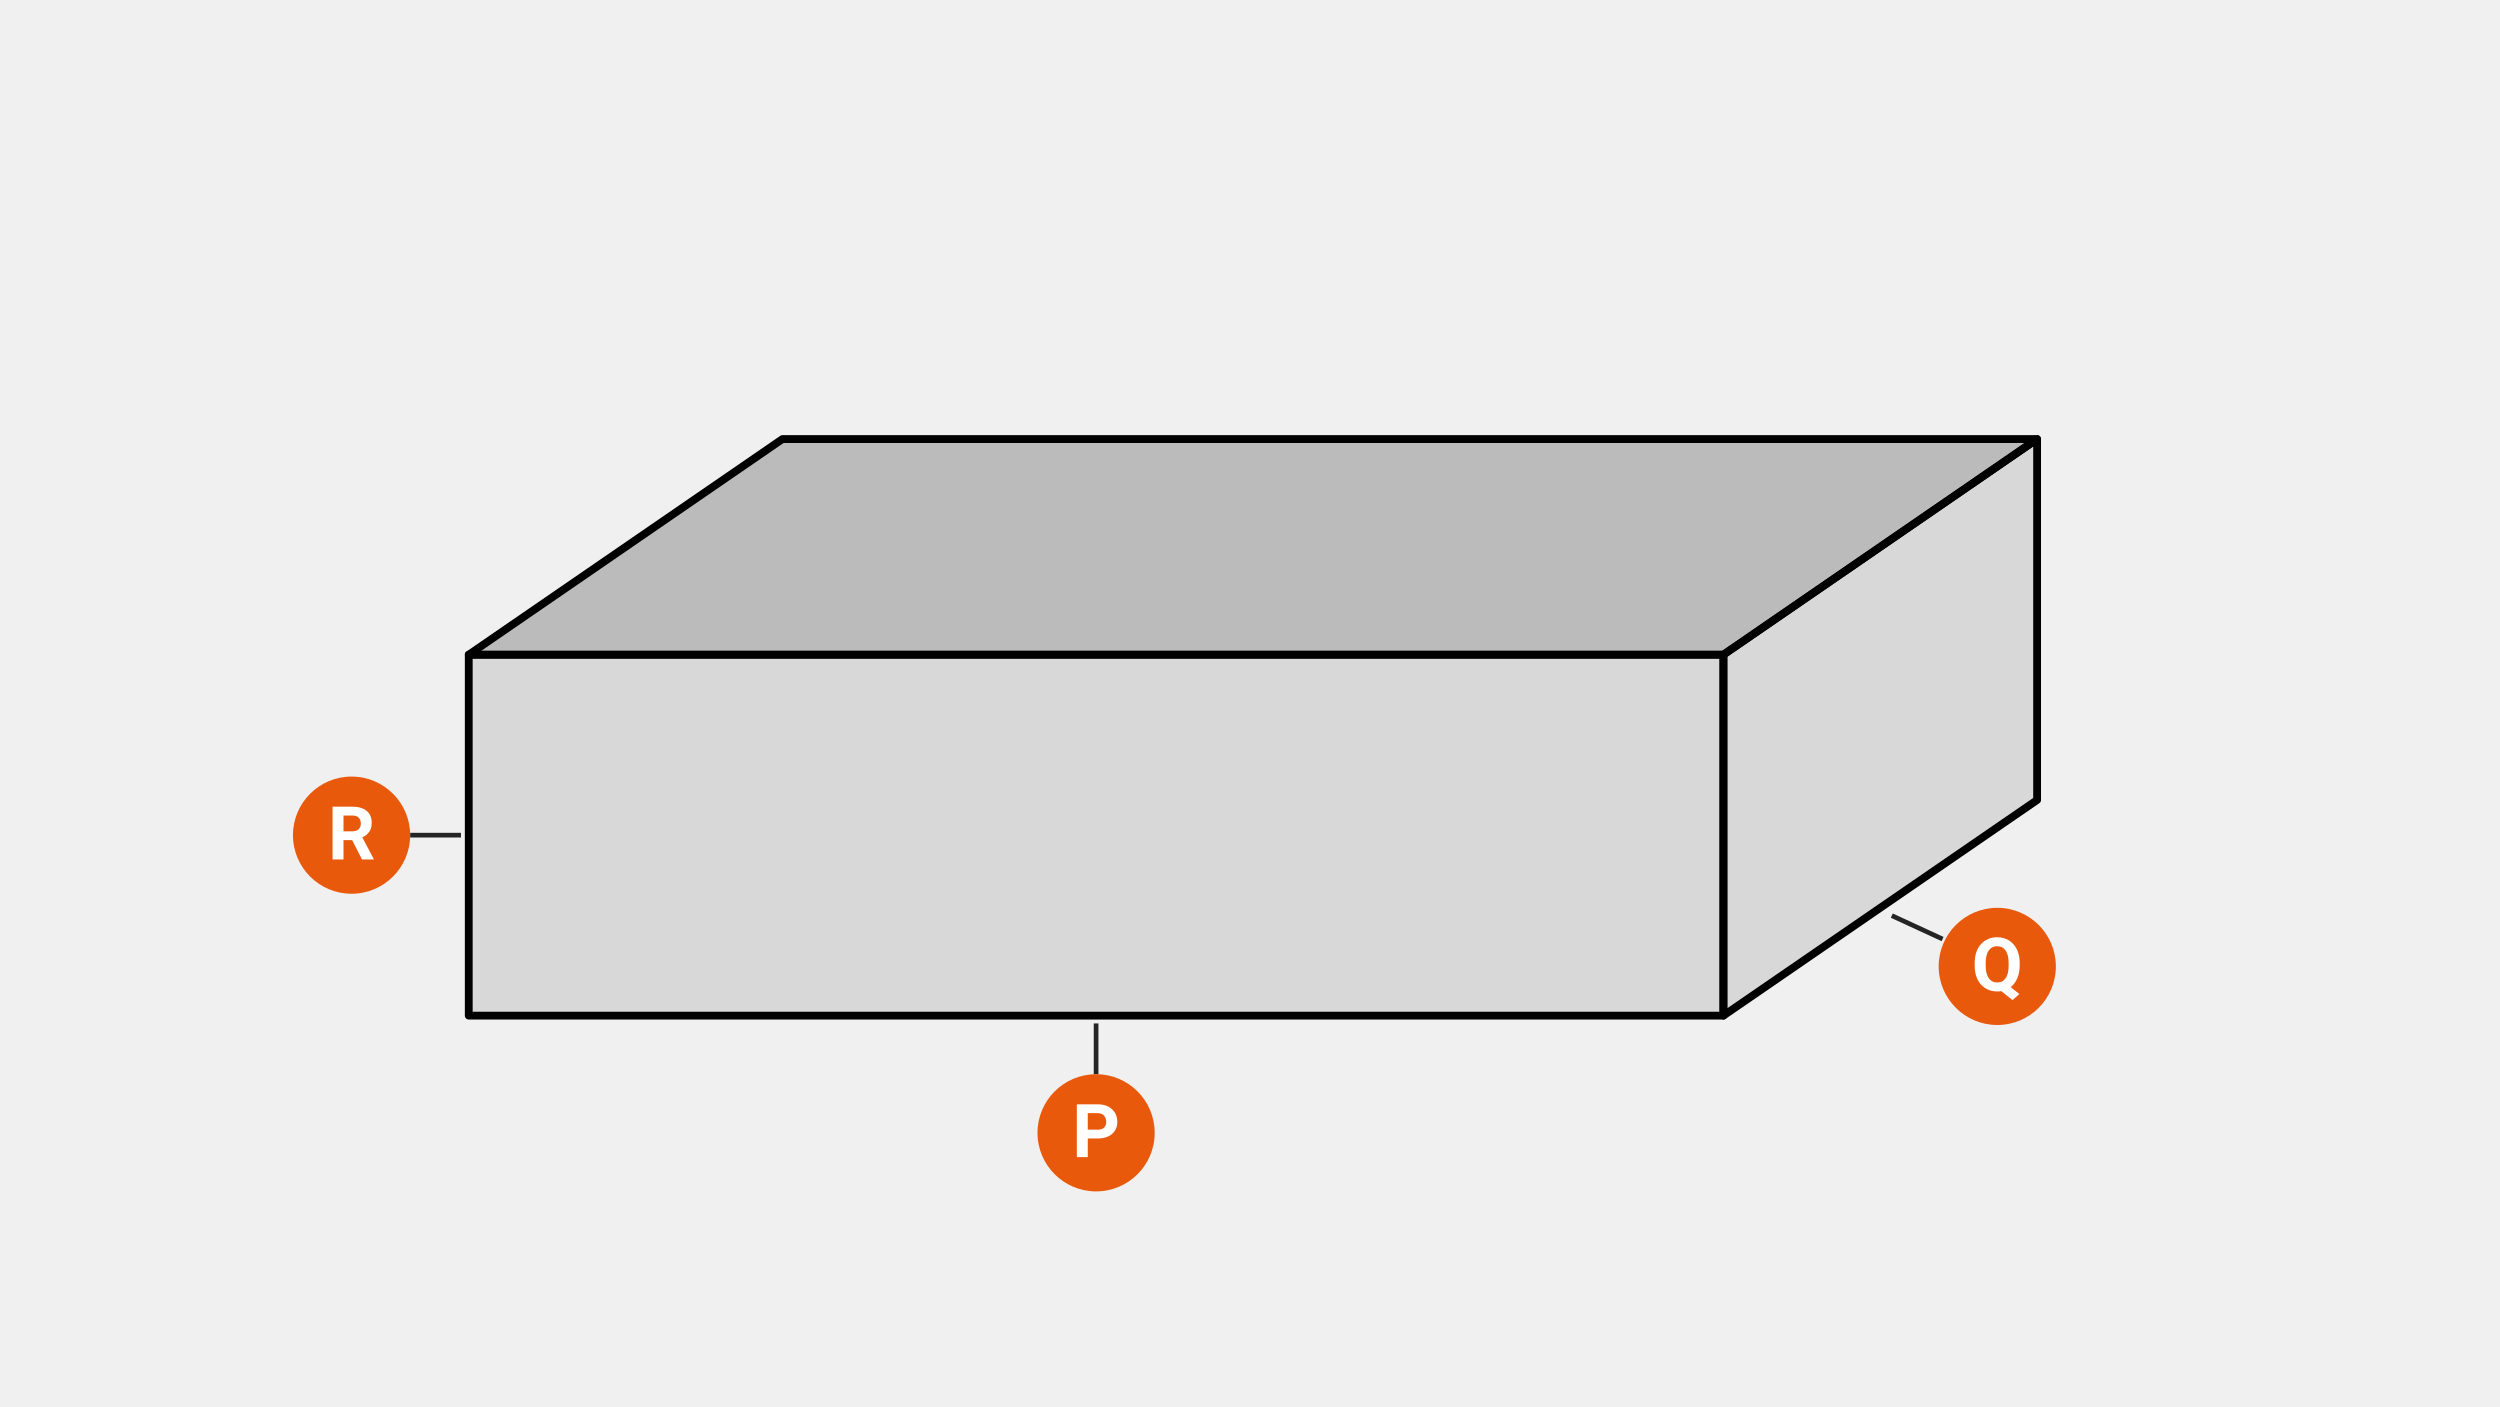
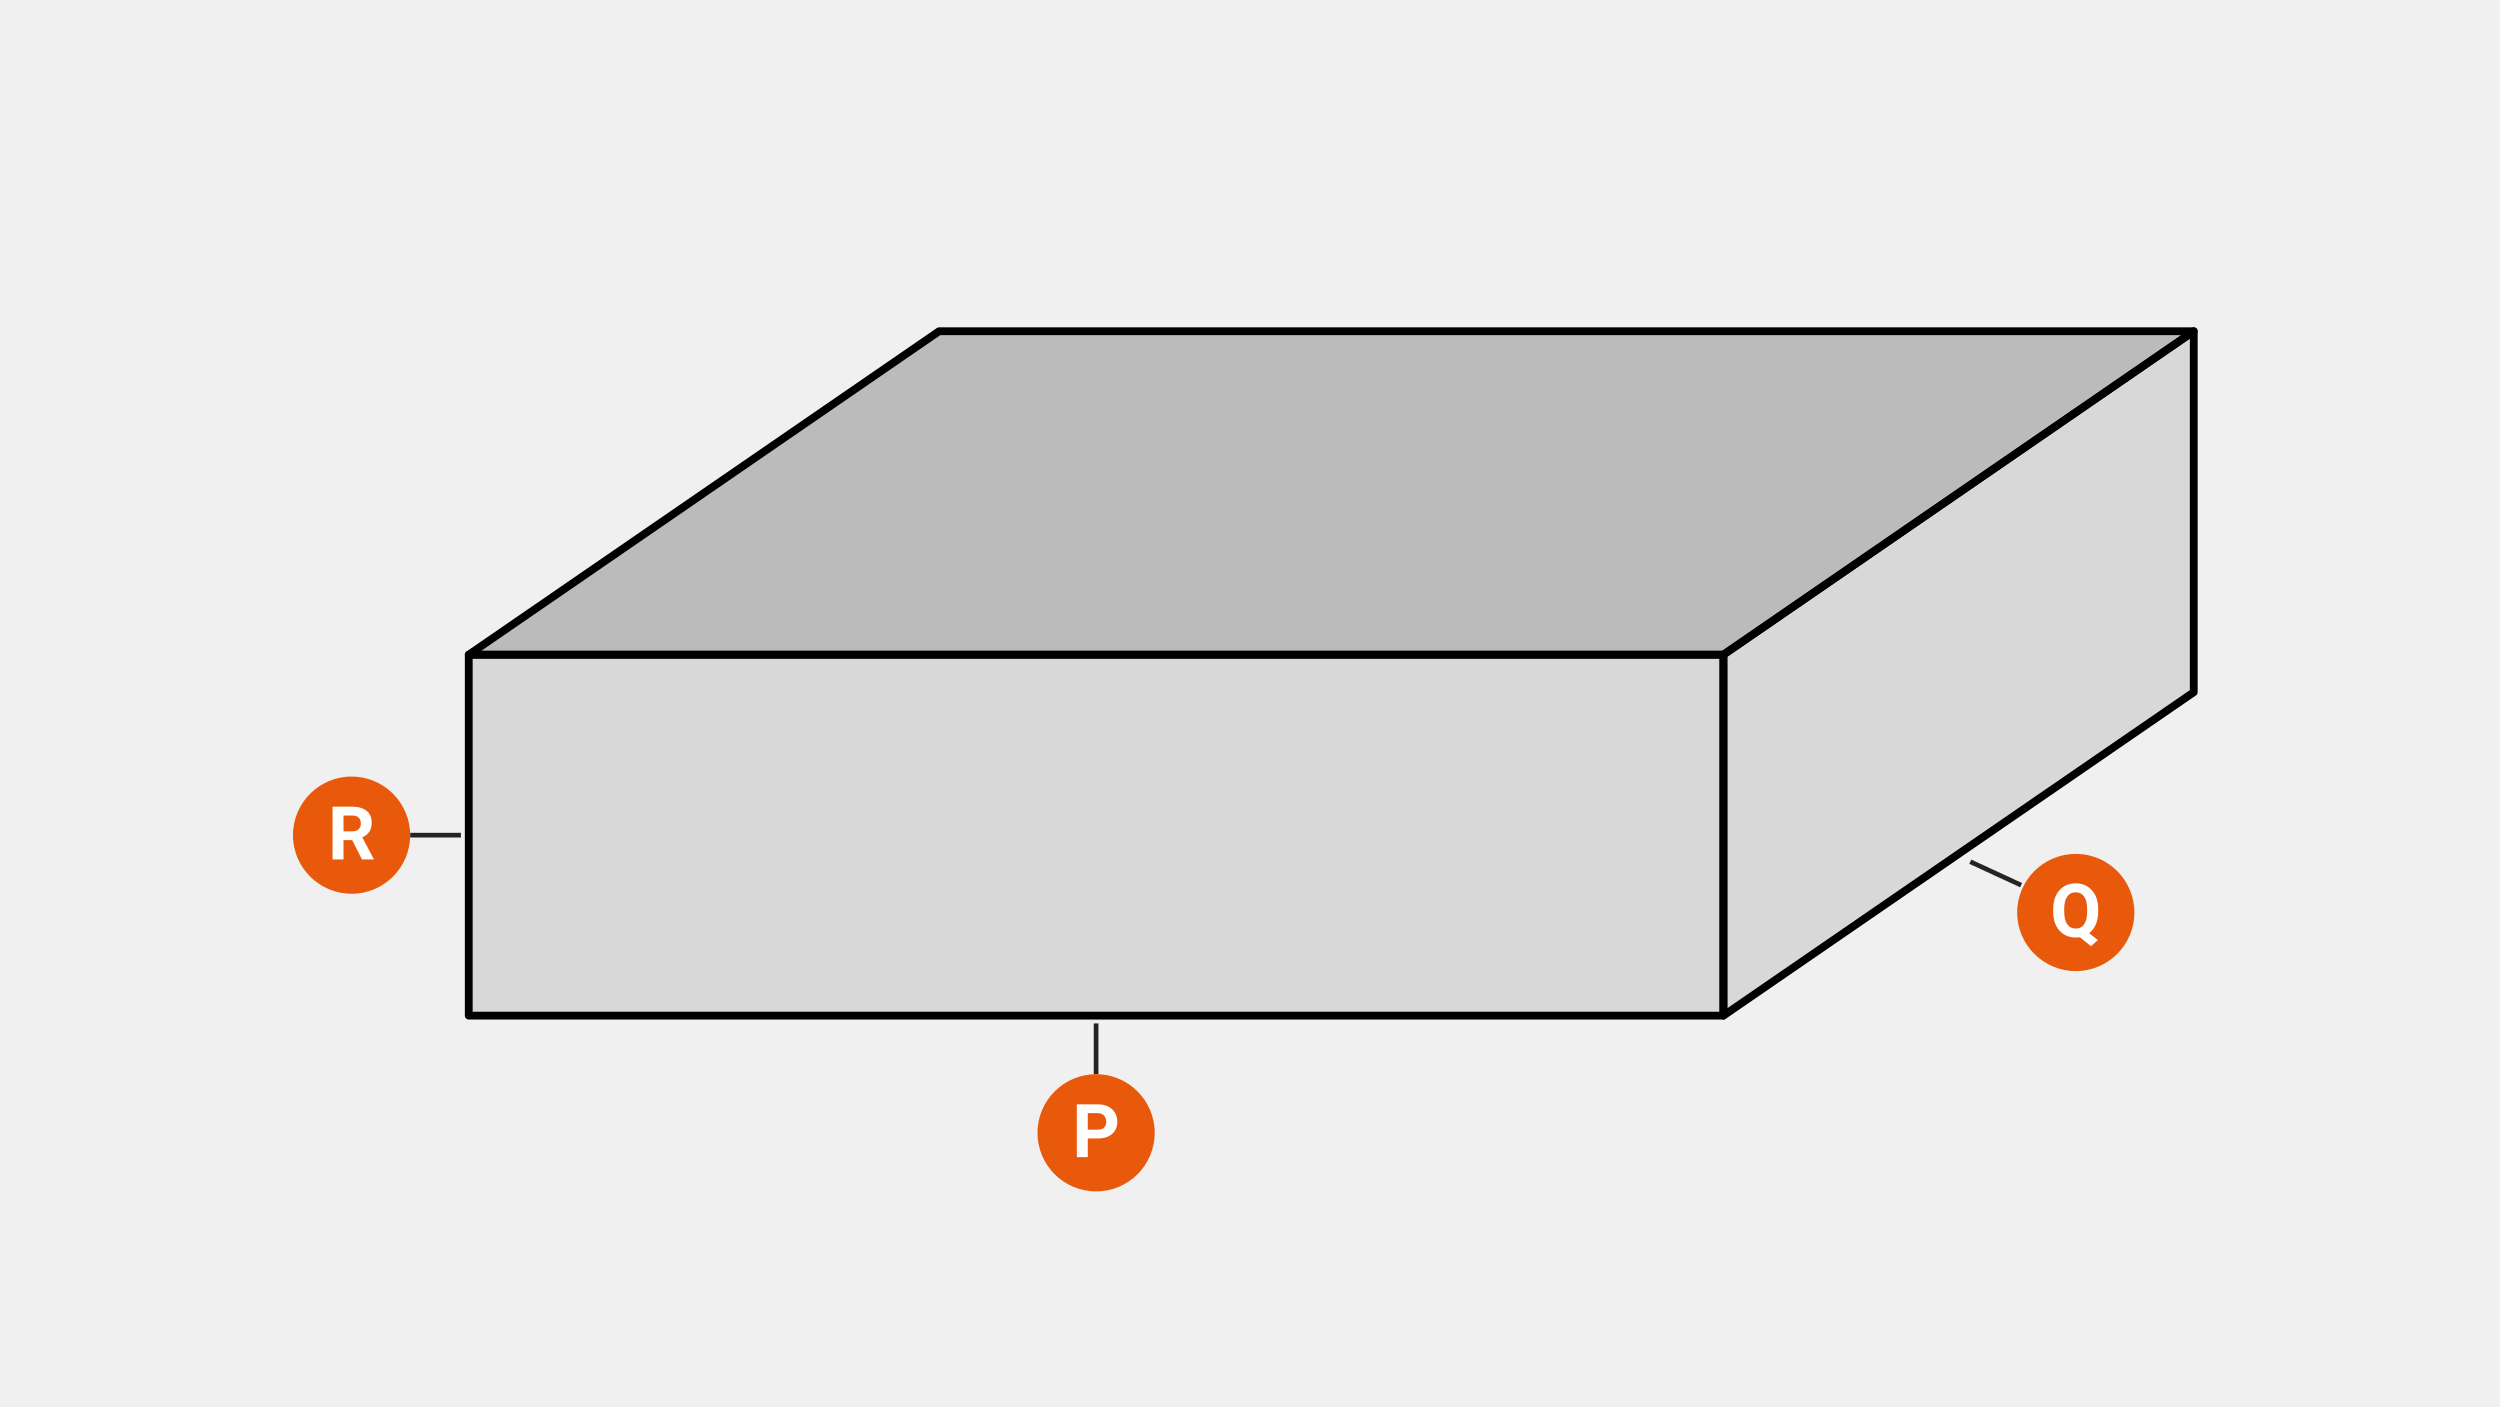
<svg xmlns="http://www.w3.org/2000/svg" viewBox="0 0 640 360" role="img" aria-label="Figure">
  <style>.s{fill:none;stroke:currentColor;stroke-width:2;stroke-linejoin:round;stroke-linecap:round}.thin{fill:none;stroke:currentColor;stroke-width:1.1}.lead{fill:none;stroke:currentColor;stroke-width:1.2;opacity:.85}.f{fill:currentColor;fill-opacity:.10;stroke:currentColor;stroke-width:2;stroke-linejoin:round}.f2{fill:currentColor;fill-opacity:.22;stroke:currentColor;stroke-width:2;stroke-linejoin:round}.k{fill:currentColor;stroke:none}.d{fill:none;stroke:currentColor;stroke-width:1.5;stroke-dasharray:6 4}.cl{fill:none;stroke:currentColor;stroke-width:1;stroke-dasharray:14 4 3 4;opacity:.7}.acc{fill:none;stroke:#e8590c;stroke-width:2.4;stroke-linecap:round}.accf{fill:#e8590c;stroke:none}.acct{fill:#e8590c;stroke:none}.tx{fill:currentColor;font-family:system-ui,-apple-system,"Segoe UI",Roboto,Arial,sans-serif}text{font-family:system-ui,-apple-system,"Segoe UI",Roboto,Arial,sans-serif}</style>
  <polygon class="f" points="120.0,260.0 441.2,260.0 441.2,167.6 120.0,167.6" />
-   <polygon class="f2" points="120.0,167.6 441.2,167.6 521.5,112.4 200.3,112.4" />
-   <polygon class="f" points="441.2,260.0 521.5,204.8 521.5,112.4 441.2,167.6" />
+   <polygon class="f2" points="120.0,167.6 441.2,167.6 561.6,84.8 240.4,84.8" />
+   <polygon class="f" points="441.2,260.0 561.6,177.2 561.6,84.8 441.2,167.6" />
  <line class="lead" x1="280.6" y1="275.0" x2="280.6" y2="262.0" />
-   <line class="lead" x1="497.3" y1="240.4" x2="484.3" y2="234.4" />
+   <line class="lead" x1="517.4" y1="226.6" x2="504.4" y2="220.6" />
  <line class="lead" x1="105.0" y1="213.8" x2="118.0" y2="213.8" />
  <circle cx="280.6" cy="290.0" r="15" fill="#e8590c" />
  <text x="280.6" y="291.0" font-size="19" font-weight="700" text-anchor="middle" dominant-baseline="middle" fill="#ffffff">P</text>
-   <circle cx="511.3" cy="247.4" r="15" fill="#e8590c" />
-   <text x="511.3" y="248.4" font-size="19" font-weight="700" text-anchor="middle" dominant-baseline="middle" fill="#ffffff">Q</text>
+   <circle cx="531.4" cy="233.6" r="15" fill="#e8590c" />
+   <text x="531.4" y="234.6" font-size="19" font-weight="700" text-anchor="middle" dominant-baseline="middle" fill="#ffffff">Q</text>
  <circle cx="90.0" cy="213.8" r="15" fill="#e8590c" />
  <text x="90.0" y="214.8" font-size="19" font-weight="700" text-anchor="middle" dominant-baseline="middle" fill="#ffffff">R</text>
</svg>
